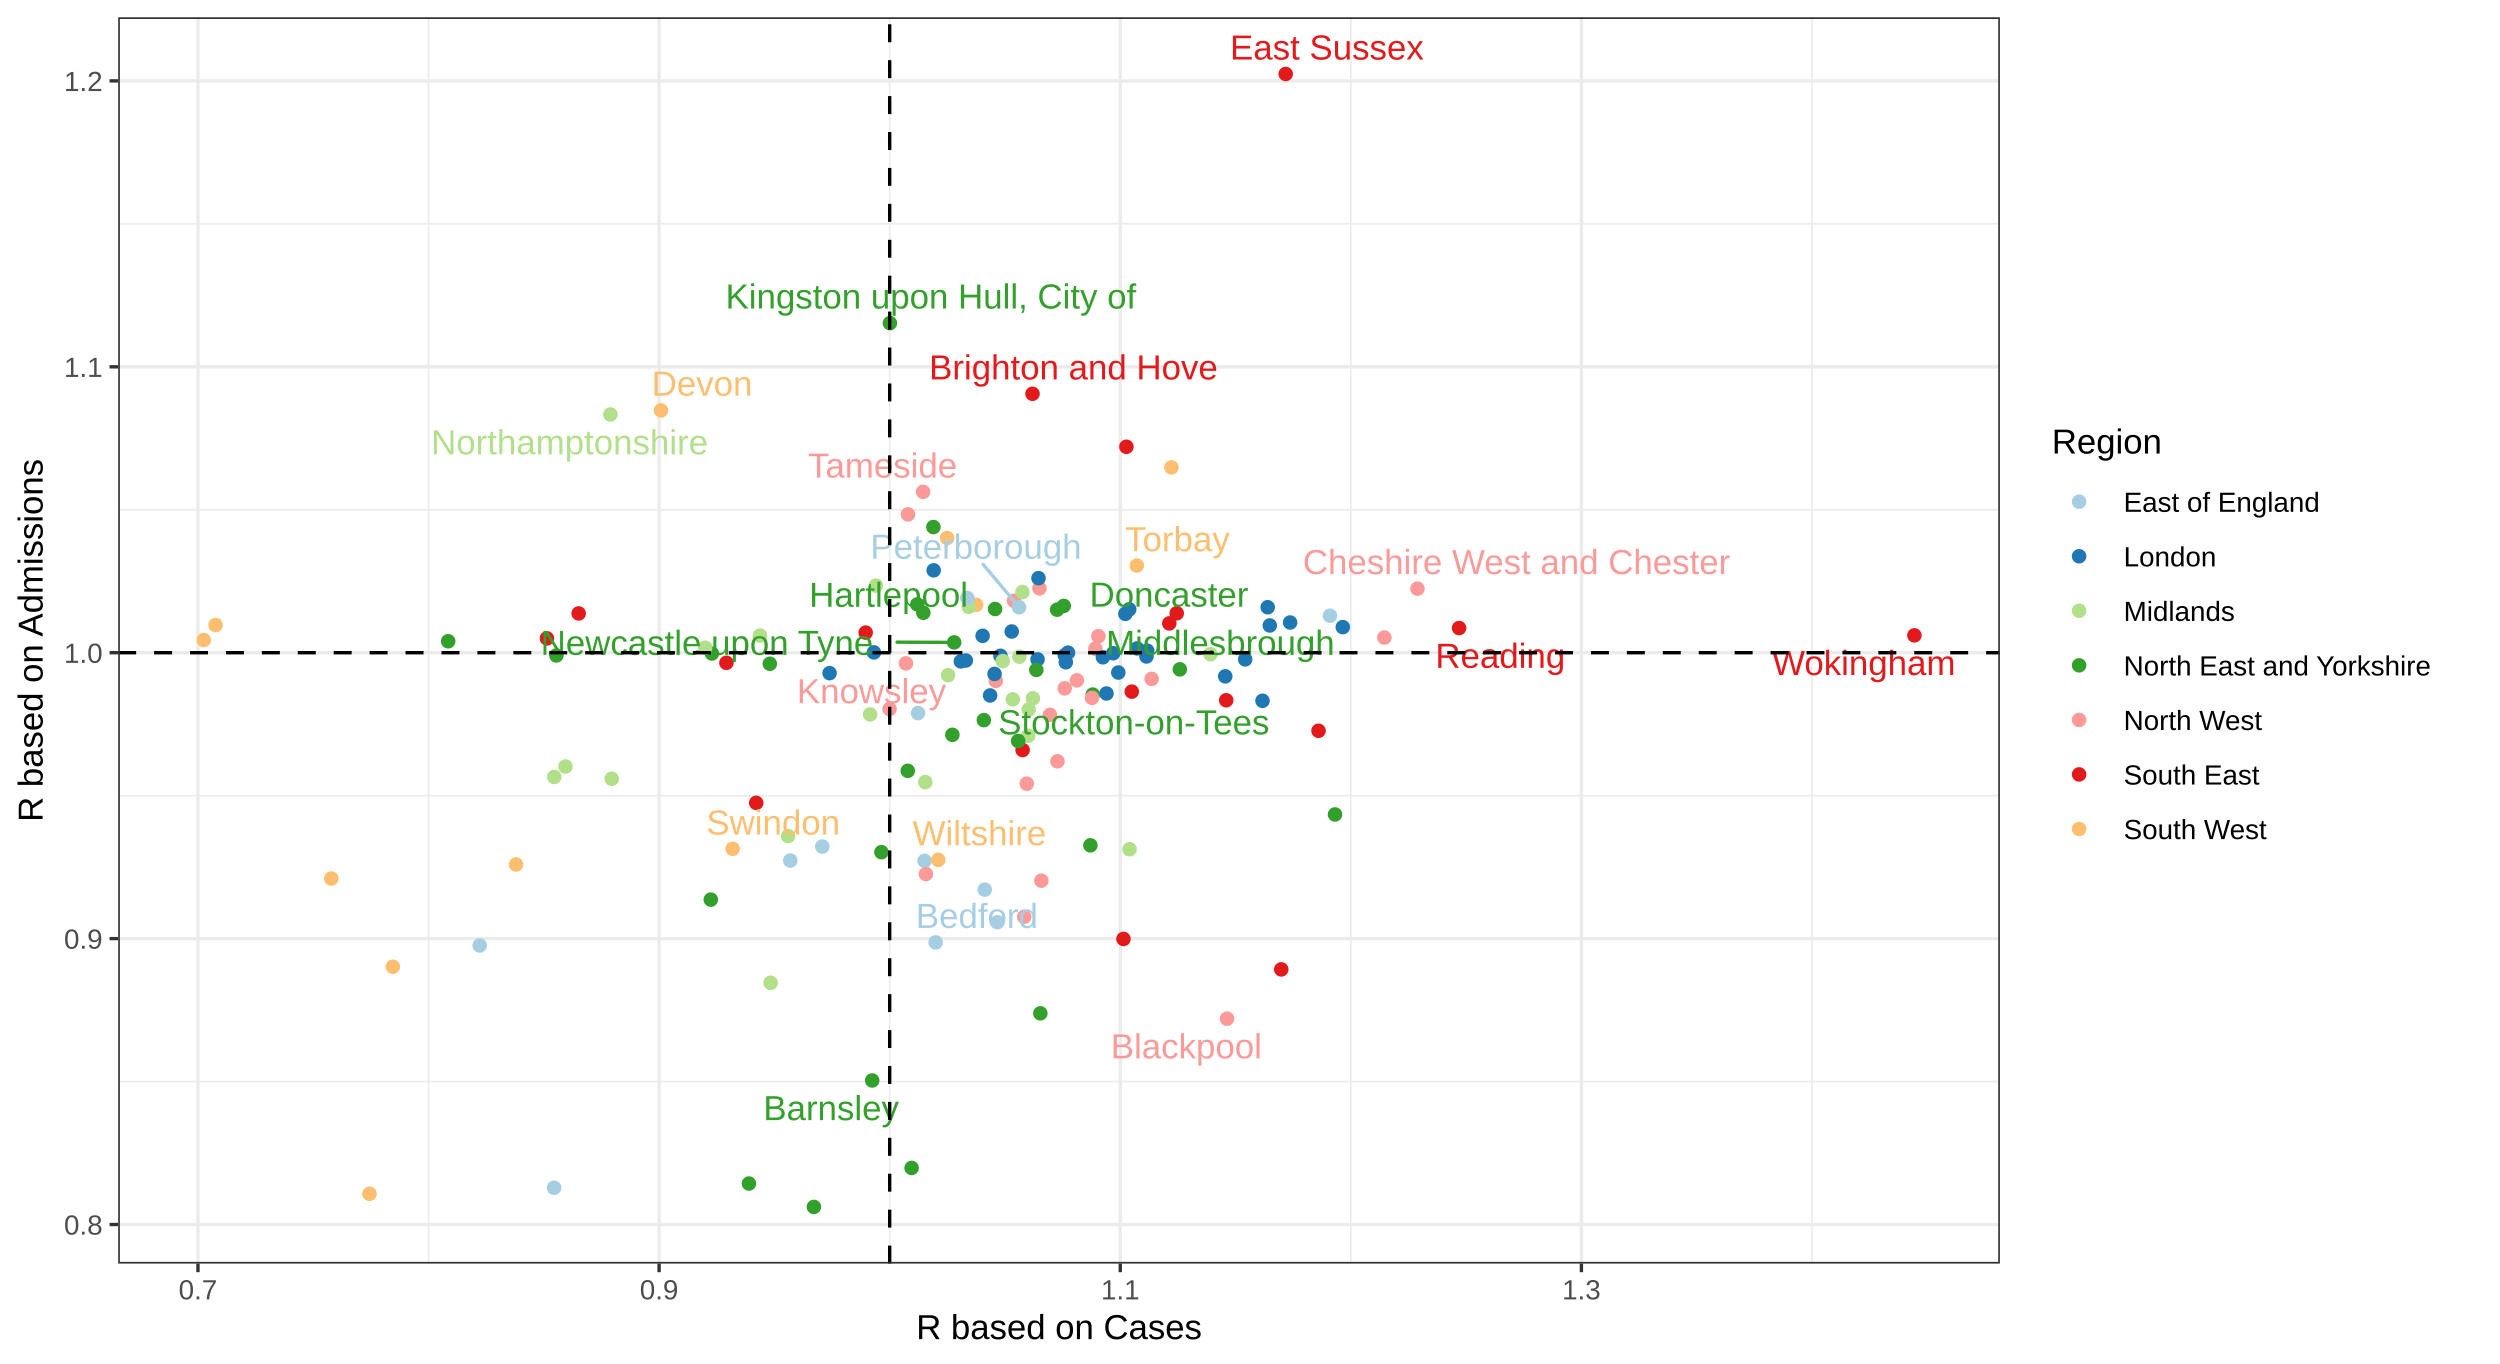
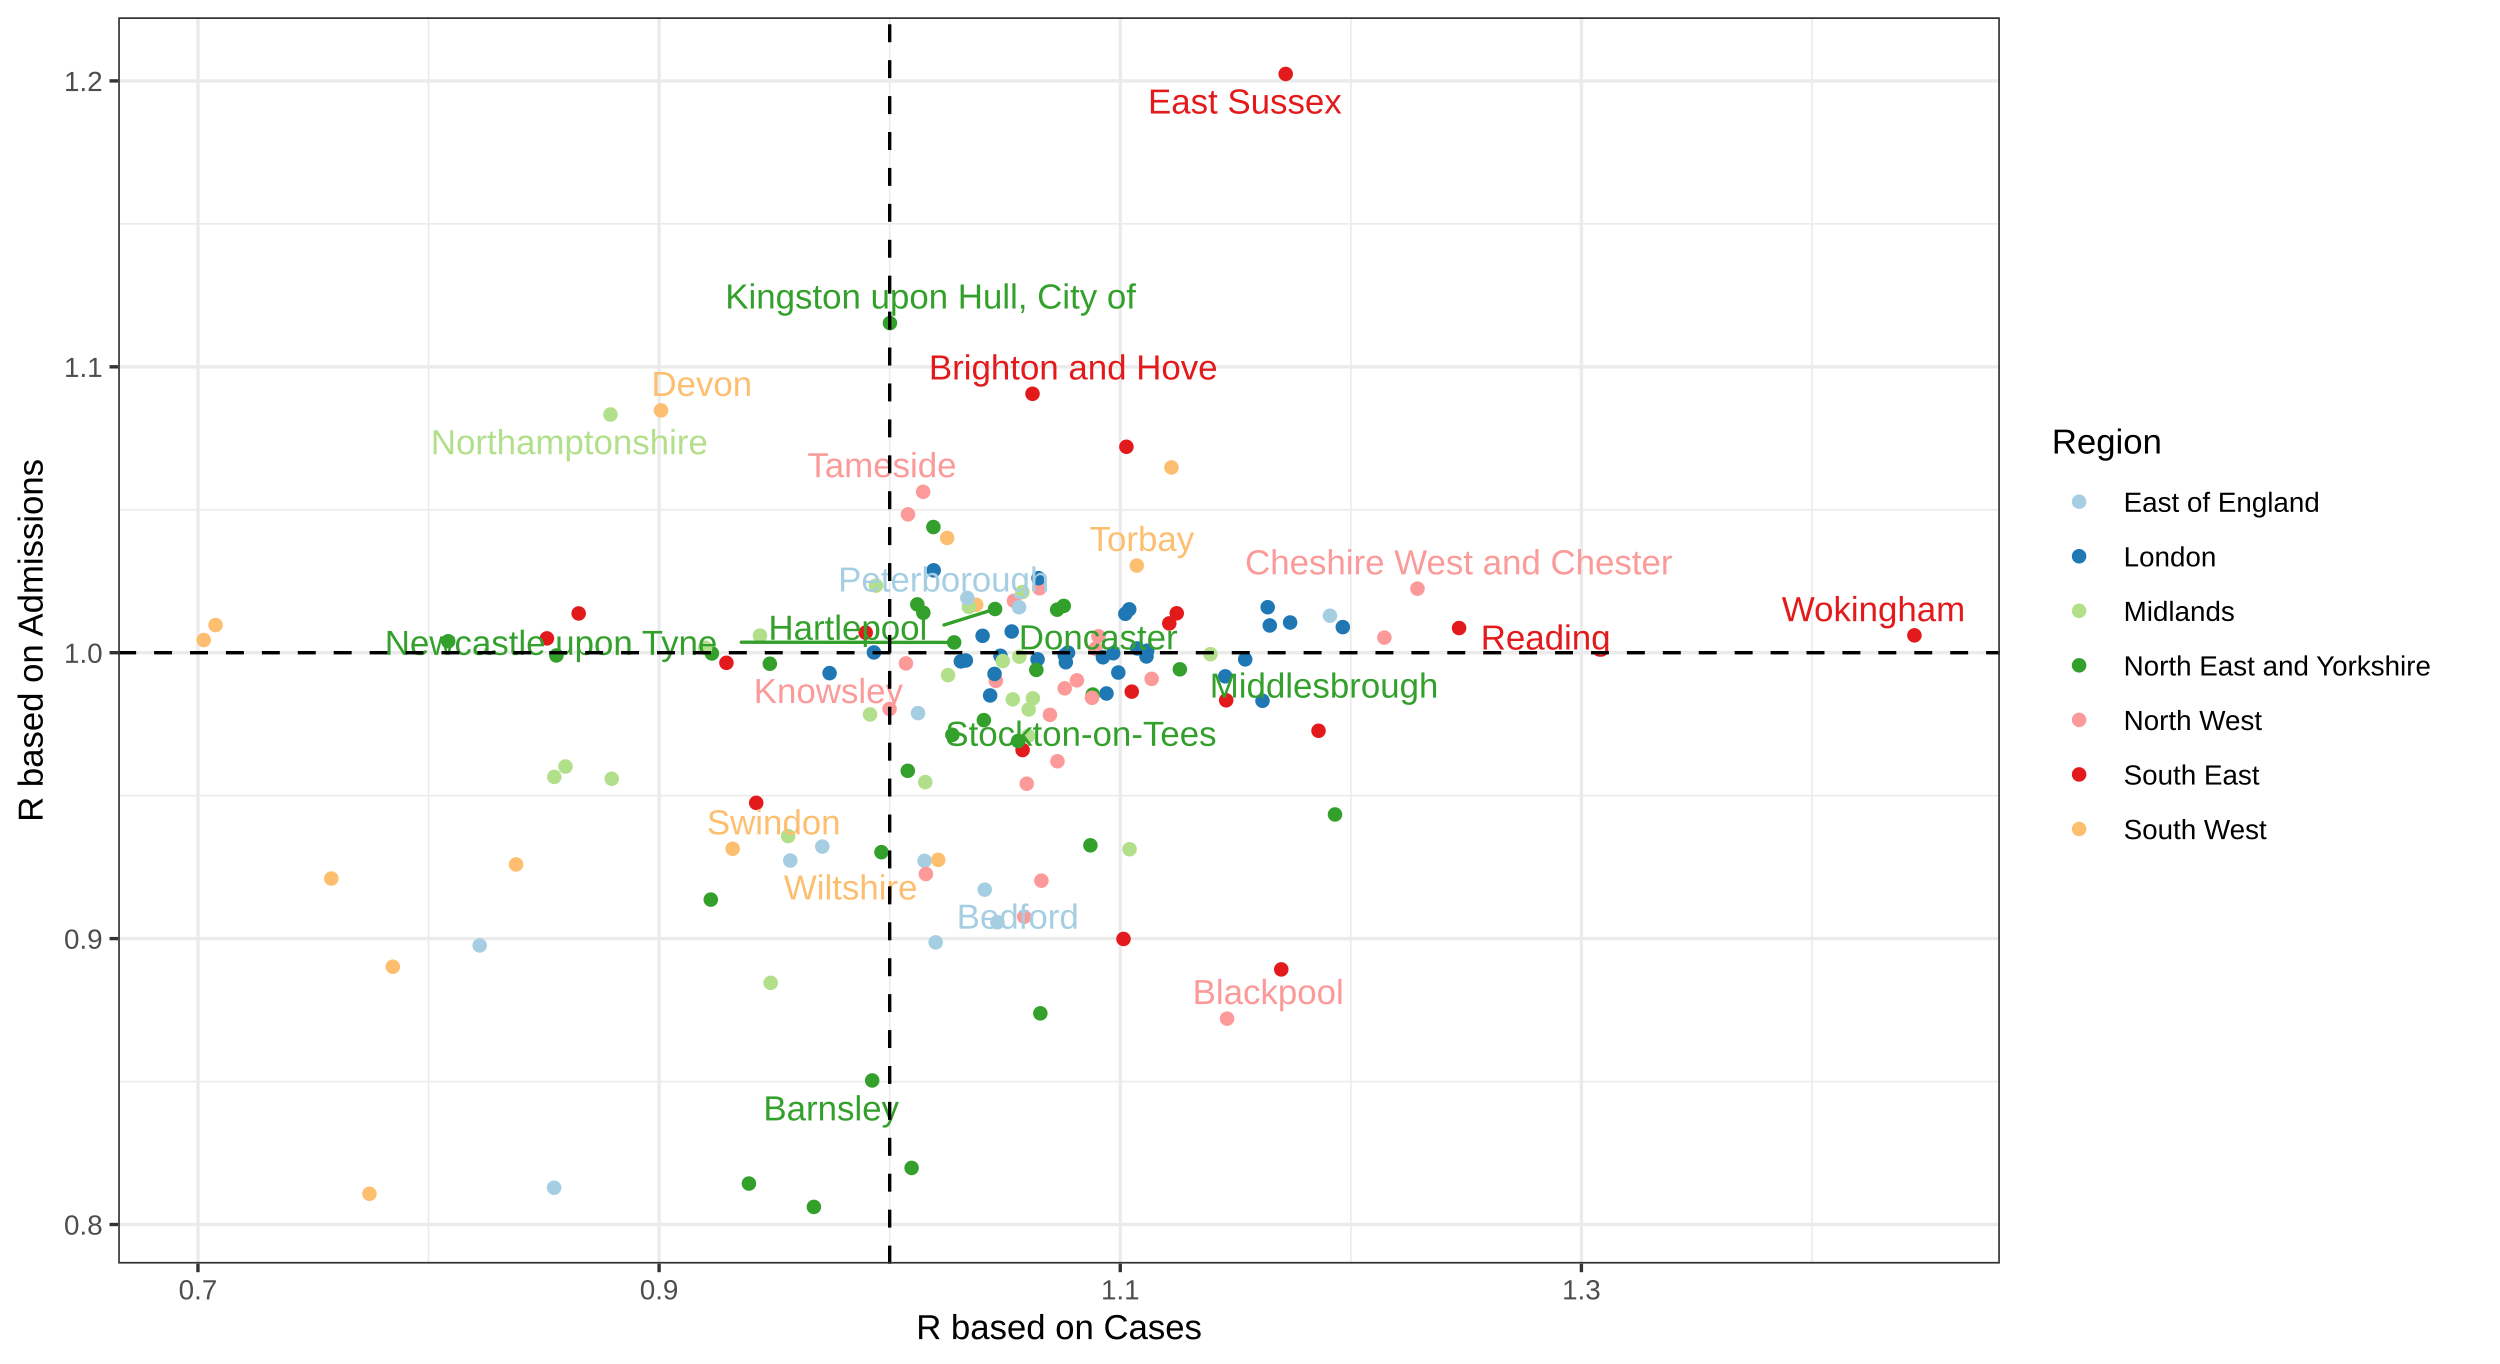
<svg xmlns="http://www.w3.org/2000/svg" class="svglite" width="792.00pt" height="432.00pt" viewBox="0 0 792.00 432.00">
  <defs>
    <style type="text/css">
    .svglite line, .svglite polyline, .svglite polygon, .svglite path, .svglite rect, .svglite circle {
      fill: none;
      stroke: #000000;
      stroke-linecap: round;
      stroke-linejoin: round;
      stroke-miterlimit: 10.00;
    }
  </style>
  </defs>
  <rect width="100%" height="100%" style="stroke: none; fill: #FFFFFF;" />
  <defs>
    <clipPath id="cpMC4wMHw3OTIuMDB8MC4wMHw0MzIuMDA=">
      <rect x="0.00" y="0.00" width="792.00" height="432.00" />
    </clipPath>
  </defs>
  <g clip-path="url(#cpMC4wMHw3OTIuMDB8MC4wMHw0MzIuMDA=)">
    <rect x="-0" y="0.00" width="792.00" height="432.00" style="stroke-width: 1.07; stroke: #FFFFFF; fill: #FFFFFF;" />
  </g>
  <defs>
    <clipPath id="cpMzcuNDR8NjMzLjU4fDUuNDh8NDAwLjI5">
      <rect x="37.44" y="5.48" width="596.13" height="394.82" />
    </clipPath>
  </defs>
  <g clip-path="url(#cpMzcuNDR8NjMzLjU4fDUuNDh8NDAwLjI5)">
    <rect x="37.44" y="5.48" width="596.13" height="394.82" style="stroke-width: 1.07; stroke: none; fill: #FFFFFF;" />
    <polyline points="37.44,342.64 633.58,342.64 " style="stroke-width: 0.53; stroke: #EBEBEB; stroke-linecap: butt;" />
    <polyline points="37.44,252.07 633.58,252.07 " style="stroke-width: 0.53; stroke: #EBEBEB; stroke-linecap: butt;" />
    <polyline points="37.44,161.49 633.58,161.49 " style="stroke-width: 0.53; stroke: #EBEBEB; stroke-linecap: butt;" />
    <polyline points="37.44,70.92 633.58,70.92 " style="stroke-width: 0.53; stroke: #EBEBEB; stroke-linecap: butt;" />
    <polyline points="135.76,400.29 135.76,5.48 " style="stroke-width: 0.53; stroke: #EBEBEB; stroke-linecap: butt;" />
    <polyline points="281.85,400.29 281.85,5.48 " style="stroke-width: 0.53; stroke: #EBEBEB; stroke-linecap: butt;" />
    <polyline points="427.94,400.29 427.94,5.48 " style="stroke-width: 0.53; stroke: #EBEBEB; stroke-linecap: butt;" />
    <polyline points="574.03,400.29 574.03,5.48 " style="stroke-width: 0.53; stroke: #EBEBEB; stroke-linecap: butt;" />
    <polyline points="37.44,387.92 633.58,387.92 " style="stroke-width: 1.07; stroke: #EBEBEB; stroke-linecap: butt;" />
    <polyline points="37.44,297.35 633.58,297.35 " style="stroke-width: 1.07; stroke: #EBEBEB; stroke-linecap: butt;" />
    <polyline points="37.44,206.78 633.58,206.78 " style="stroke-width: 1.07; stroke: #EBEBEB; stroke-linecap: butt;" />
    <polyline points="37.44,116.21 633.58,116.21 " style="stroke-width: 1.07; stroke: #EBEBEB; stroke-linecap: butt;" />
    <polyline points="37.44,25.63 633.58,25.63 " style="stroke-width: 1.07; stroke: #EBEBEB; stroke-linecap: butt;" />
    <polyline points="62.71,400.29 62.71,5.48 " style="stroke-width: 1.07; stroke: #EBEBEB; stroke-linecap: butt;" />
    <polyline points="208.80,400.29 208.80,5.48 " style="stroke-width: 1.07; stroke: #EBEBEB; stroke-linecap: butt;" />
    <polyline points="354.90,400.29 354.90,5.48 " style="stroke-width: 1.07; stroke: #EBEBEB; stroke-linecap: butt;" />
    <polyline points="500.99,400.29 500.99,5.48 " style="stroke-width: 1.07; stroke: #EBEBEB; stroke-linecap: butt;" />
    <circle cx="262.81" cy="213.25" r="1.95" style="stroke-width: 0.71; stroke: #1F78B4; fill: #1F78B4;" />
    <circle cx="313.67" cy="220.32" r="1.95" style="stroke-width: 0.71; stroke: #1F78B4; fill: #1F78B4;" />
    <circle cx="276.31" cy="342.29" r="1.95" style="stroke-width: 0.71; stroke: #33A02C; fill: #33A02C;" />
    <circle cx="104.96" cy="278.32" r="1.95" style="stroke-width: 0.71; stroke: #FDBF6F; fill: #FDBF6F;" />
    <circle cx="296.42" cy="298.54" r="1.95" style="stroke-width: 0.71; stroke: #A6CEE3; fill: #A6CEE3;" />
    <circle cx="316.94" cy="207.75" r="1.95" style="stroke-width: 0.71; stroke: #1F78B4; fill: #1F78B4;" />
    <circle cx="320.85" cy="221.56" r="1.95" style="stroke-width: 0.71; stroke: #B2DF8A; fill: #B2DF8A;" />
    <circle cx="321.22" cy="190.32" r="1.95" style="stroke-width: 0.71; stroke: #FB9A99; fill: #FB9A99;" />
    <circle cx="388.73" cy="322.71" r="1.95" style="stroke-width: 0.71; stroke: #FB9A99; fill: #FB9A99;" />
    <circle cx="329.30" cy="186.38" r="1.95" style="stroke-width: 0.71; stroke: #FB9A99; fill: #FB9A99;" />
    <circle cx="300.06" cy="170.43" r="1.95" style="stroke-width: 0.71; stroke: #FDBF6F; fill: #FDBF6F;" />
    <circle cx="372.79" cy="194.29" r="1.95" style="stroke-width: 0.71; stroke: #E31A1C; fill: #E31A1C;" />
    <circle cx="301.71" cy="232.79" r="1.95" style="stroke-width: 0.71; stroke: #33A02C; fill: #33A02C;" />
    <circle cx="311.29" cy="201.43" r="1.95" style="stroke-width: 0.71; stroke: #1F78B4; fill: #1F78B4;" />
    <circle cx="327.10" cy="124.75" r="1.95" style="stroke-width: 0.71; stroke: #E31A1C; fill: #E31A1C;" />
    <circle cx="64.54" cy="202.76" r="1.95" style="stroke-width: 0.71; stroke: #FDBF6F; fill: #FDBF6F;" />
    <circle cx="354.28" cy="213.06" r="1.95" style="stroke-width: 0.71; stroke: #1F78B4; fill: #1F78B4;" />
    <circle cx="358.54" cy="219.11" r="1.95" style="stroke-width: 0.71; stroke: #E31A1C; fill: #E31A1C;" />
    <circle cx="341.16" cy="215.54" r="1.95" style="stroke-width: 0.71; stroke: #FB9A99; fill: #FB9A99;" />
    <circle cx="311.68" cy="228.14" r="1.95" style="stroke-width: 0.71; stroke: #33A02C; fill: #33A02C;" />
    <circle cx="311.97" cy="281.84" r="1.95" style="stroke-width: 0.71; stroke: #A6CEE3; fill: #A6CEE3;" />
    <circle cx="357.74" cy="193.04" r="1.95" style="stroke-width: 0.71; stroke: #1F78B4; fill: #1F78B4;" />
    <circle cx="260.51" cy="268.19" r="1.95" style="stroke-width: 0.71; stroke: #A6CEE3; fill: #A6CEE3;" />
    <circle cx="329.91" cy="279.00" r="1.95" style="stroke-width: 0.71; stroke: #FB9A99; fill: #FB9A99;" />
    <circle cx="449.05" cy="186.49" r="1.95" style="stroke-width: 0.71; stroke: #FB9A99; fill: #FB9A99;" />
    <circle cx="288.80" cy="370.00" r="1.95" style="stroke-width: 0.71; stroke: #33A02C; fill: #33A02C;" />
    <circle cx="240.76" cy="201.35" r="1.95" style="stroke-width: 0.71; stroke: #B2DF8A; fill: #B2DF8A;" />
    <circle cx="337.65" cy="209.81" r="1.95" style="stroke-width: 0.71; stroke: #1F78B4; fill: #1F78B4;" />
    <circle cx="237.26" cy="374.95" r="1.95" style="stroke-width: 0.71; stroke: #33A02C; fill: #33A02C;" />
    <circle cx="329.58" cy="321.03" r="1.95" style="stroke-width: 0.71; stroke: #33A02C; fill: #33A02C;" />
    <circle cx="322.95" cy="208.04" r="1.95" style="stroke-width: 0.71; stroke: #B2DF8A; fill: #B2DF8A;" />
    <circle cx="175.60" cy="246.13" r="1.95" style="stroke-width: 0.71; stroke: #B2DF8A; fill: #B2DF8A;" />
    <circle cx="209.40" cy="130.01" r="1.95" style="stroke-width: 0.71; stroke: #FDBF6F; fill: #FDBF6F;" />
    <circle cx="337.00" cy="191.95" r="1.95" style="stroke-width: 0.71; stroke: #33A02C; fill: #33A02C;" />
    <circle cx="309.25" cy="191.61" r="1.95" style="stroke-width: 0.71; stroke: #FDBF6F; fill: #FDBF6F;" />
    <circle cx="306.94" cy="192.26" r="1.95" style="stroke-width: 0.71; stroke: #B2DF8A; fill: #B2DF8A;" />
    <circle cx="360.26" cy="205.42" r="1.95" style="stroke-width: 0.71; stroke: #1F78B4; fill: #1F78B4;" />
    <circle cx="295.70" cy="166.97" r="1.95" style="stroke-width: 0.71; stroke: #33A02C; fill: #33A02C;" />
    <circle cx="407.31" cy="23.43" r="1.95" style="stroke-width: 0.71; stroke: #E31A1C; fill: #E31A1C;" />
    <circle cx="363.20" cy="207.97" r="1.95" style="stroke-width: 0.71; stroke: #1F78B4; fill: #1F78B4;" />
    <circle cx="250.36" cy="272.61" r="1.95" style="stroke-width: 0.71; stroke: #A6CEE3; fill: #A6CEE3;" />
    <circle cx="422.93" cy="258.02" r="1.95" style="stroke-width: 0.71; stroke: #33A02C; fill: #33A02C;" />
    <circle cx="124.44" cy="306.26" r="1.95" style="stroke-width: 0.71; stroke: #FDBF6F; fill: #FDBF6F;" />
    <circle cx="352.66" cy="206.95" r="1.95" style="stroke-width: 0.71; stroke: #1F78B4; fill: #1F78B4;" />
    <circle cx="347.02" cy="205.51" r="1.95" style="stroke-width: 0.71; stroke: #FB9A99; fill: #FB9A99;" />
    <circle cx="328.70" cy="208.88" r="1.95" style="stroke-width: 0.71; stroke: #1F78B4; fill: #1F78B4;" />
    <circle cx="239.57" cy="254.35" r="1.95" style="stroke-width: 0.71; stroke: #E31A1C; fill: #E31A1C;" />
    <circle cx="350.54" cy="219.70" r="1.95" style="stroke-width: 0.71; stroke: #1F78B4; fill: #1F78B4;" />
    <circle cx="320.51" cy="200.06" r="1.95" style="stroke-width: 0.71; stroke: #1F78B4; fill: #1F78B4;" />
    <circle cx="315.24" cy="192.93" r="1.95" style="stroke-width: 0.71; stroke: #33A02C; fill: #33A02C;" />
    <circle cx="388.16" cy="214.27" r="1.95" style="stroke-width: 0.71; stroke: #1F78B4; fill: #1F78B4;" />
    <circle cx="293.13" cy="247.77" r="1.95" style="stroke-width: 0.71; stroke: #B2DF8A; fill: #B2DF8A;" />
    <circle cx="315.96" cy="292.16" r="1.95" style="stroke-width: 0.71; stroke: #A6CEE3; fill: #A6CEE3;" />
    <circle cx="295.79" cy="180.68" r="1.95" style="stroke-width: 0.71; stroke: #1F78B4; fill: #1F78B4;" />
    <circle cx="401.61" cy="192.37" r="1.95" style="stroke-width: 0.71; stroke: #1F78B4; fill: #1F78B4;" />
    <circle cx="183.32" cy="194.34" r="1.95" style="stroke-width: 0.71; stroke: #E31A1C; fill: #E31A1C;" />
    <circle cx="394.48" cy="208.89" r="1.95" style="stroke-width: 0.71; stroke: #1F78B4; fill: #1F78B4;" />
    <circle cx="363.43" cy="206.13" r="1.95" style="stroke-width: 0.71; stroke: #1F78B4; fill: #1F78B4;" />
    <circle cx="230.13" cy="209.98" r="1.95" style="stroke-width: 0.71; stroke: #E31A1C; fill: #E31A1C;" />
    <circle cx="281.93" cy="102.36" r="1.95" style="stroke-width: 0.71; stroke: #33A02C; fill: #33A02C;" />
    <circle cx="402.27" cy="198.15" r="1.95" style="stroke-width: 0.71; stroke: #1F78B4; fill: #1F78B4;" />
    <circle cx="225.18" cy="285.00" r="1.95" style="stroke-width: 0.71; stroke: #33A02C; fill: #33A02C;" />
    <circle cx="287.00" cy="210.16" r="1.95" style="stroke-width: 0.71; stroke: #FB9A99; fill: #FB9A99;" />
    <circle cx="356.51" cy="194.46" r="1.95" style="stroke-width: 0.71; stroke: #1F78B4; fill: #1F78B4;" />
    <circle cx="324.47" cy="290.43" r="1.95" style="stroke-width: 0.71; stroke: #FB9A99; fill: #FB9A99;" />
    <circle cx="279.24" cy="269.97" r="1.95" style="stroke-width: 0.71; stroke: #33A02C; fill: #33A02C;" />
    <circle cx="249.68" cy="264.87" r="1.95" style="stroke-width: 0.71; stroke: #B2DF8A; fill: #B2DF8A;" />
    <circle cx="357.85" cy="269.04" r="1.95" style="stroke-width: 0.71; stroke: #B2DF8A; fill: #B2DF8A;" />
    <circle cx="399.96" cy="222.01" r="1.95" style="stroke-width: 0.71; stroke: #1F78B4; fill: #1F78B4;" />
    <circle cx="277.49" cy="185.53" r="1.95" style="stroke-width: 0.71; stroke: #B2DF8A; fill: #B2DF8A;" />
    <circle cx="315.48" cy="215.70" r="1.95" style="stroke-width: 0.71; stroke: #FB9A99; fill: #FB9A99;" />
    <circle cx="292.90" cy="272.72" r="1.95" style="stroke-width: 0.71; stroke: #A6CEE3; fill: #A6CEE3;" />
    <circle cx="335.00" cy="241.17" r="1.95" style="stroke-width: 0.71; stroke: #FB9A99; fill: #FB9A99;" />
    <circle cx="356.85" cy="141.54" r="1.95" style="stroke-width: 0.71; stroke: #E31A1C; fill: #E31A1C;" />
    <circle cx="349.40" cy="208.23" r="1.95" style="stroke-width: 0.71; stroke: #1F78B4; fill: #1F78B4;" />
    <circle cx="373.77" cy="212.04" r="1.95" style="stroke-width: 0.71; stroke: #33A02C; fill: #33A02C;" />
    <circle cx="290.83" cy="225.91" r="1.95" style="stroke-width: 0.71; stroke: #A6CEE3; fill: #A6CEE3;" />
    <circle cx="302.28" cy="203.51" r="1.95" style="stroke-width: 0.71; stroke: #33A02C; fill: #33A02C;" />
    <circle cx="305.98" cy="209.24" r="1.95" style="stroke-width: 0.71; stroke: #1F78B4; fill: #1F78B4;" />
    <circle cx="175.54" cy="376.28" r="1.95" style="stroke-width: 0.71; stroke: #A6CEE3; fill: #A6CEE3;" />
    <circle cx="345.44" cy="267.80" r="1.95" style="stroke-width: 0.71; stroke: #33A02C; fill: #33A02C;" />
    <circle cx="287.58" cy="244.20" r="1.95" style="stroke-width: 0.71; stroke: #33A02C; fill: #33A02C;" />
    <circle cx="68.29" cy="198.02" r="1.95" style="stroke-width: 0.71; stroke: #FDBF6F; fill: #FDBF6F;" />
    <circle cx="334.90" cy="193.15" r="1.95" style="stroke-width: 0.71; stroke: #33A02C; fill: #33A02C;" />
    <circle cx="141.99" cy="203.15" r="1.95" style="stroke-width: 0.71; stroke: #33A02C; fill: #33A02C;" />
    <circle cx="193.39" cy="131.31" r="1.95" style="stroke-width: 0.71; stroke: #B2DF8A; fill: #B2DF8A;" />
    <circle cx="290.61" cy="191.47" r="1.95" style="stroke-width: 0.71; stroke: #33A02C; fill: #33A02C;" />
    <circle cx="325.71" cy="233.11" r="1.95" style="stroke-width: 0.71; stroke: #B2DF8A; fill: #B2DF8A;" />
    <circle cx="179.14" cy="242.83" r="1.95" style="stroke-width: 0.71; stroke: #B2DF8A; fill: #B2DF8A;" />
    <circle cx="332.61" cy="226.46" r="1.95" style="stroke-width: 0.71; stroke: #FB9A99; fill: #FB9A99;" />
    <circle cx="323.96" cy="237.61" r="1.95" style="stroke-width: 0.71; stroke: #E31A1C; fill: #E31A1C;" />
    <circle cx="322.84" cy="192.38" r="1.95" style="stroke-width: 0.71; stroke: #A6CEE3; fill: #A6CEE3;" />
    <circle cx="371.11" cy="148.08" r="1.95" style="stroke-width: 0.71; stroke: #FDBF6F; fill: #FDBF6F;" />
    <circle cx="405.90" cy="307.11" r="1.95" style="stroke-width: 0.71; stroke: #E31A1C; fill: #E31A1C;" />
    <circle cx="462.24" cy="198.96" r="1.95" style="stroke-width: 0.71; stroke: #E31A1C; fill: #E31A1C;" />
    <circle cx="315.07" cy="213.50" r="1.95" style="stroke-width: 0.71; stroke: #1F78B4; fill: #1F78B4;" />
    <circle cx="225.53" cy="207.02" r="1.95" style="stroke-width: 0.71; stroke: #33A02C; fill: #33A02C;" />
    <circle cx="408.71" cy="197.21" r="1.95" style="stroke-width: 0.71; stroke: #1F78B4; fill: #1F78B4;" />
    <circle cx="337.31" cy="218.07" r="1.95" style="stroke-width: 0.71; stroke: #FB9A99; fill: #FB9A99;" />
    <circle cx="243.88" cy="210.28" r="1.95" style="stroke-width: 0.71; stroke: #33A02C; fill: #33A02C;" />
    <circle cx="438.57" cy="201.99" r="1.95" style="stroke-width: 0.71; stroke: #FB9A99; fill: #FB9A99;" />
    <circle cx="275.64" cy="226.34" r="1.95" style="stroke-width: 0.71; stroke: #B2DF8A; fill: #B2DF8A;" />
    <circle cx="281.81" cy="224.61" r="1.95" style="stroke-width: 0.71; stroke: #FB9A99; fill: #FB9A99;" />
    <circle cx="322.54" cy="234.74" r="1.95" style="stroke-width: 0.71; stroke: #33A02C; fill: #33A02C;" />
    <circle cx="223.39" cy="205.19" r="1.95" style="stroke-width: 0.71; stroke: #B2DF8A; fill: #B2DF8A;" />
    <circle cx="417.71" cy="231.51" r="1.95" style="stroke-width: 0.71; stroke: #E31A1C; fill: #E31A1C;" />
    <circle cx="300.34" cy="213.89" r="1.95" style="stroke-width: 0.71; stroke: #B2DF8A; fill: #B2DF8A;" />
    <circle cx="117.05" cy="378.19" r="1.95" style="stroke-width: 0.71; stroke: #FDBF6F; fill: #FDBF6F;" />
    <circle cx="163.49" cy="273.86" r="1.95" style="stroke-width: 0.71; stroke: #FDBF6F; fill: #FDBF6F;" />
    <circle cx="176.27" cy="207.65" r="1.95" style="stroke-width: 0.71; stroke: #33A02C; fill: #33A02C;" />
    <circle cx="388.46" cy="221.85" r="1.95" style="stroke-width: 0.71; stroke: #E31A1C; fill: #E31A1C;" />
    <circle cx="421.34" cy="195.06" r="1.95" style="stroke-width: 0.71; stroke: #A6CEE3; fill: #A6CEE3;" />
    <circle cx="329.00" cy="183.16" r="1.95" style="stroke-width: 0.71; stroke: #1F78B4; fill: #1F78B4;" />
    <circle cx="347.97" cy="201.56" r="1.95" style="stroke-width: 0.71; stroke: #FB9A99; fill: #FB9A99;" />
    <circle cx="327.22" cy="221.22" r="1.95" style="stroke-width: 0.71; stroke: #B2DF8A; fill: #B2DF8A;" />
    <circle cx="293.33" cy="276.89" r="1.95" style="stroke-width: 0.71; stroke: #FB9A99; fill: #FB9A99;" />
    <circle cx="346.19" cy="220.04" r="1.95" style="stroke-width: 0.71; stroke: #33A02C; fill: #33A02C;" />
    <circle cx="383.47" cy="207.25" r="1.95" style="stroke-width: 0.71; stroke: #B2DF8A; fill: #B2DF8A;" />
    <circle cx="151.97" cy="299.52" r="1.95" style="stroke-width: 0.71; stroke: #A6CEE3; fill: #A6CEE3;" />
    <circle cx="328.31" cy="212.23" r="1.95" style="stroke-width: 0.71; stroke: #33A02C; fill: #33A02C;" />
    <circle cx="355.92" cy="297.46" r="1.95" style="stroke-width: 0.71; stroke: #E31A1C; fill: #E31A1C;" />
    <circle cx="276.85" cy="206.69" r="1.95" style="stroke-width: 0.71; stroke: #1F78B4; fill: #1F78B4;" />
    <circle cx="232.10" cy="268.90" r="1.95" style="stroke-width: 0.71; stroke: #FDBF6F; fill: #FDBF6F;" />
    <circle cx="292.45" cy="155.81" r="1.95" style="stroke-width: 0.71; stroke: #FB9A99; fill: #FB9A99;" />
    <circle cx="323.91" cy="187.56" r="1.95" style="stroke-width: 0.71; stroke: #B2DF8A; fill: #B2DF8A;" />
    <circle cx="306.45" cy="189.44" r="1.95" style="stroke-width: 0.71; stroke: #A6CEE3; fill: #A6CEE3;" />
    <circle cx="360.14" cy="179.18" r="1.95" style="stroke-width: 0.71; stroke: #FDBF6F; fill: #FDBF6F;" />
    <circle cx="304.40" cy="209.52" r="1.95" style="stroke-width: 0.71; stroke: #1F78B4; fill: #1F78B4;" />
    <circle cx="345.96" cy="221.07" r="1.95" style="stroke-width: 0.71; stroke: #FB9A99; fill: #FB9A99;" />
    <circle cx="257.84" cy="382.35" r="1.95" style="stroke-width: 0.71; stroke: #33A02C; fill: #33A02C;" />
    <circle cx="317.68" cy="209.43" r="1.95" style="stroke-width: 0.71; stroke: #B2DF8A; fill: #B2DF8A;" />
    <circle cx="338.35" cy="206.77" r="1.95" style="stroke-width: 0.71; stroke: #1F78B4; fill: #1F78B4;" />
    <circle cx="425.40" cy="198.67" r="1.95" style="stroke-width: 0.71; stroke: #1F78B4; fill: #1F78B4;" />
    <circle cx="325.28" cy="248.28" r="1.95" style="stroke-width: 0.71; stroke: #FB9A99; fill: #FB9A99;" />
    <circle cx="193.80" cy="246.71" r="1.95" style="stroke-width: 0.71; stroke: #B2DF8A; fill: #B2DF8A;" />
    <circle cx="173.27" cy="202.24" r="1.95" style="stroke-width: 0.71; stroke: #E31A1C; fill: #E31A1C;" />
    <circle cx="274.25" cy="200.41" r="1.95" style="stroke-width: 0.71; stroke: #E31A1C; fill: #E31A1C;" />
    <circle cx="337.32" cy="207.58" r="1.95" style="stroke-width: 0.71; stroke: #1F78B4; fill: #1F78B4;" />
    <circle cx="287.65" cy="162.95" r="1.95" style="stroke-width: 0.71; stroke: #FB9A99; fill: #FB9A99;" />
    <circle cx="297.23" cy="272.40" r="1.95" style="stroke-width: 0.71; stroke: #FDBF6F; fill: #FDBF6F;" />
    <circle cx="370.43" cy="197.49" r="1.95" style="stroke-width: 0.71; stroke: #E31A1C; fill: #E31A1C;" />
    <circle cx="364.84" cy="215.07" r="1.95" style="stroke-width: 0.71; stroke: #FB9A99; fill: #FB9A99;" />
    <circle cx="606.48" cy="201.28" r="1.95" style="stroke-width: 0.71; stroke: #E31A1C; fill: #E31A1C;" />
    <circle cx="325.89" cy="224.77" r="1.95" style="stroke-width: 0.71; stroke: #B2DF8A; fill: #B2DF8A;" />
    <circle cx="244.14" cy="311.36" r="1.95" style="stroke-width: 0.71; stroke: #B2DF8A; fill: #B2DF8A;" />
    <circle cx="292.51" cy="194.12" r="1.95" style="stroke-width: 0.71; stroke: #33A02C; fill: #33A02C;" />
-     <line x1="284.19" y1="203.44" x2="300.88" y2="203.50" style="stroke-width: 1.07; stroke: #33A02C;" />
-     <line x1="311.47" y1="178.80" x2="322.16" y2="191.57" style="stroke-width: 1.07; stroke: #A6CEE3;" />
-     <text x="263.30" y="354.87" text-anchor="middle" style="font-size: 11.04px; fill: #33A02C; font-family: Liberation Sans;" textLength="47.79px" lengthAdjust="spacingAndGlyphs">Barnsley</text>
-     <text x="309.46" y="293.97" text-anchor="middle" style="font-size: 11.04px; fill: #A6CEE3; font-family: Liberation Sans;" textLength="43.32px" lengthAdjust="spacingAndGlyphs">Bedford</text>
-     <text x="375.83" y="335.30" text-anchor="middle" style="font-size: 11.04px; fill: #FB9A99; font-family: Liberation Sans;" textLength="53.40px" lengthAdjust="spacingAndGlyphs">Blackpool</text>
-     <text x="340.07" y="120.20" text-anchor="middle" style="font-size: 11.04px; fill: #E31A1C; font-family: Liberation Sans;" textLength="103.35px" lengthAdjust="spacingAndGlyphs">Brighton and Hove</text>
-     <text x="480.44" y="181.87" text-anchor="middle" style="font-size: 11.04px; fill: #FB9A99; font-family: Liberation Sans;" textLength="149.64px" lengthAdjust="spacingAndGlyphs">Cheshire West and Chester</text>
-     <text x="222.41" y="125.36" text-anchor="middle" style="font-size: 11.04px; fill: #FDBF6F; font-family: Liberation Sans;" textLength="35.55px" lengthAdjust="spacingAndGlyphs">Devon</text>
-     <text x="370.33" y="192.19" text-anchor="middle" style="font-size: 11.04px; fill: #33A02C; font-family: Liberation Sans;" textLength="56.46px" lengthAdjust="spacingAndGlyphs">Doncaster</text>
-     <text x="420.36" y="18.87" text-anchor="middle" style="font-size: 11.04px; fill: #E31A1C; font-family: Liberation Sans;" textLength="65.92px" lengthAdjust="spacingAndGlyphs">East Sussex</text>
-     <text x="281.50" y="192.24" text-anchor="middle" style="font-size: 11.04px; fill: #33A02C; font-family: Liberation Sans;" textLength="57.33px" lengthAdjust="spacingAndGlyphs">Hartlepool</text>
-     <text x="294.90" y="97.74" text-anchor="middle" style="font-size: 11.04px; fill: #33A02C; font-family: Liberation Sans;" textLength="147.04px" lengthAdjust="spacingAndGlyphs">Kingston upon Hull, City of</text>
-     <text x="276.08" y="222.78" text-anchor="middle" style="font-size: 11.04px; fill: #FB9A99; font-family: Liberation Sans;" textLength="52.13px" lengthAdjust="spacingAndGlyphs">Knowsley</text>
-     <text x="386.61" y="207.46" text-anchor="middle" style="font-size: 11.04px; fill: #33A02C; font-family: Liberation Sans;" textLength="81.20px" lengthAdjust="spacingAndGlyphs">Middlesbrough</text>
-     <text x="223.95" y="207.46" text-anchor="middle" style="font-size: 11.04px; fill: #33A02C; font-family: Liberation Sans;" textLength="116.88px" lengthAdjust="spacingAndGlyphs">Newcastle upon Tyne</text>
-     <text x="180.44" y="143.93" text-anchor="middle" style="font-size: 11.04px; fill: #B2DF8A; font-family: Liberation Sans;" textLength="100.30px" lengthAdjust="spacingAndGlyphs">Northamptonshire</text>
-     <text x="309.18" y="177.00" text-anchor="middle" style="font-size: 11.04px; fill: #A6CEE3; font-family: Liberation Sans;" textLength="74.46px" lengthAdjust="spacingAndGlyphs">Peterborough</text>
-     <text x="475.29" y="211.58" text-anchor="middle" style="font-size: 11.04px; fill: #E31A1C; font-family: Liberation Sans;" textLength="44.77px" lengthAdjust="spacingAndGlyphs">Reading</text>
-     <text x="359.19" y="232.64" text-anchor="middle" style="font-size: 11.04px; fill: #33A02C; font-family: Liberation Sans;" textLength="93.66px" lengthAdjust="spacingAndGlyphs">Stockton-on-Tees</text>
-     <text x="244.95" y="264.40" text-anchor="middle" style="font-size: 11.04px; fill: #FDBF6F; font-family: Liberation Sans;" textLength="46.81px" lengthAdjust="spacingAndGlyphs">Swindon</text>
-     <text x="279.60" y="151.30" text-anchor="middle" style="font-size: 11.04px; fill: #FB9A99; font-family: Liberation Sans;" textLength="51.80px" lengthAdjust="spacingAndGlyphs">Tameside</text>
-     <text x="373.01" y="174.63" text-anchor="middle" style="font-size: 11.04px; fill: #FDBF6F; font-family: Liberation Sans;" textLength="36.44px" lengthAdjust="spacingAndGlyphs">Torbay</text>
-     <text x="310.27" y="267.77" text-anchor="middle" style="font-size: 11.04px; fill: #FDBF6F; font-family: Liberation Sans;" textLength="48.01px" lengthAdjust="spacingAndGlyphs">Wiltshire</text>
-     <text x="590.44" y="213.84" text-anchor="middle" style="font-size: 11.04px; fill: #E31A1C; font-family: Liberation Sans;" textLength="64.94px" lengthAdjust="spacingAndGlyphs">Wokingham</text>
+     <line x1="299.07" y1="197.99" x2="313.97" y2="193.33" style="stroke-width: 1.07; stroke: #33A02C;" />
+     <line x1="234.82" y1="203.45" x2="300.88" y2="203.51" style="stroke-width: 1.07; stroke: #33A02C;" />
+     <text x="263.32" y="354.94" text-anchor="middle" style="font-size: 11.04px; fill: #33A02C; font-family: Liberation Sans;" textLength="47.79px" lengthAdjust="spacingAndGlyphs">Barnsley</text>
+     <text x="322.41" y="294.20" text-anchor="middle" style="font-size: 11.04px; fill: #A6CEE3; font-family: Liberation Sans;" textLength="43.32px" lengthAdjust="spacingAndGlyphs">Bedford</text>
+     <text x="401.76" y="318.08" text-anchor="middle" style="font-size: 11.04px; fill: #FB9A99; font-family: Liberation Sans;" textLength="53.40px" lengthAdjust="spacingAndGlyphs">Blackpool</text>
+     <text x="340.00" y="120.21" text-anchor="middle" style="font-size: 11.04px; fill: #E31A1C; font-family: Liberation Sans;" textLength="103.35px" lengthAdjust="spacingAndGlyphs">Brighton and Hove</text>
+     <text x="462.14" y="181.95" text-anchor="middle" style="font-size: 11.04px; fill: #FB9A99; font-family: Liberation Sans;" textLength="149.64px" lengthAdjust="spacingAndGlyphs">Cheshire West and Chester</text>
+     <text x="222.32" y="125.43" text-anchor="middle" style="font-size: 11.04px; fill: #FDBF6F; font-family: Liberation Sans;" textLength="35.55px" lengthAdjust="spacingAndGlyphs">Devon</text>
+     <text x="347.91" y="205.72" text-anchor="middle" style="font-size: 11.04px; fill: #33A02C; font-family: Liberation Sans;" textLength="56.46px" lengthAdjust="spacingAndGlyphs">Doncaster</text>
+     <text x="394.37" y="35.98" text-anchor="middle" style="font-size: 11.04px; fill: #E31A1C; font-family: Liberation Sans;" textLength="65.92px" lengthAdjust="spacingAndGlyphs">East Sussex</text>
+     <text x="268.60" y="202.69" text-anchor="middle" style="font-size: 11.04px; fill: #33A02C; font-family: Liberation Sans;" textLength="57.33px" lengthAdjust="spacingAndGlyphs">Hartlepool</text>
+     <text x="294.81" y="97.74" text-anchor="middle" style="font-size: 11.04px; fill: #33A02C; font-family: Liberation Sans;" textLength="147.04px" lengthAdjust="spacingAndGlyphs">Kingston upon Hull, City of</text>
+     <text x="262.41" y="222.72" text-anchor="middle" style="font-size: 11.04px; fill: #FB9A99; font-family: Liberation Sans;" textLength="52.13px" lengthAdjust="spacingAndGlyphs">Knowsley</text>
+     <text x="419.46" y="221.01" text-anchor="middle" style="font-size: 11.04px; fill: #33A02C; font-family: Liberation Sans;" textLength="81.20px" lengthAdjust="spacingAndGlyphs">Middlesbrough</text>
+     <text x="174.57" y="207.47" text-anchor="middle" style="font-size: 11.04px; fill: #33A02C; font-family: Liberation Sans;" textLength="116.88px" lengthAdjust="spacingAndGlyphs">Newcastle upon Tyne</text>
+     <text x="180.36" y="143.89" text-anchor="middle" style="font-size: 11.04px; fill: #B2DF8A; font-family: Liberation Sans;" textLength="100.30px" lengthAdjust="spacingAndGlyphs">Northamptonshire</text>
+     <text x="298.97" y="187.41" text-anchor="middle" style="font-size: 11.04px; fill: #A6CEE3; font-family: Liberation Sans;" textLength="74.46px" lengthAdjust="spacingAndGlyphs">Peterborough</text>
+     <text x="489.66" y="205.78" text-anchor="middle" style="font-size: 11.04px; fill: #E31A1C; font-family: Liberation Sans;" textLength="44.77px" lengthAdjust="spacingAndGlyphs">Reading</text>
+     <text x="342.44" y="236.27" text-anchor="middle" style="font-size: 11.04px; fill: #33A02C; font-family: Liberation Sans;" textLength="93.66px" lengthAdjust="spacingAndGlyphs">Stockton-on-Tees</text>
+     <text x="245.11" y="264.33" text-anchor="middle" style="font-size: 11.04px; fill: #FDBF6F; font-family: Liberation Sans;" textLength="46.81px" lengthAdjust="spacingAndGlyphs">Swindon</text>
+     <text x="279.40" y="151.18" text-anchor="middle" style="font-size: 11.04px; fill: #FB9A99; font-family: Liberation Sans;" textLength="51.80px" lengthAdjust="spacingAndGlyphs">Tameside</text>
+     <text x="361.74" y="174.55" text-anchor="middle" style="font-size: 11.04px; fill: #FDBF6F; font-family: Liberation Sans;" textLength="36.44px" lengthAdjust="spacingAndGlyphs">Torbay</text>
+     <text x="269.49" y="284.96" text-anchor="middle" style="font-size: 11.04px; fill: #FDBF6F; font-family: Liberation Sans;" textLength="48.01px" lengthAdjust="spacingAndGlyphs">Wiltshire</text>
+     <text x="593.52" y="196.79" text-anchor="middle" style="font-size: 11.04px; fill: #E31A1C; font-family: Liberation Sans;" textLength="64.94px" lengthAdjust="spacingAndGlyphs">Wokingham</text>
    <line x1="281.85" y1="400.29" x2="281.85" y2="5.48" style="stroke-width: 1.07; stroke-dasharray: 5.69,5.69; stroke-linecap: butt;" />
    <line x1="37.44" y1="206.78" x2="633.58" y2="206.78" style="stroke-width: 1.07; stroke-dasharray: 5.69,5.69; stroke-linecap: butt;" />
    <rect x="37.44" y="5.48" width="596.13" height="394.82" style="stroke-width: 1.07; stroke: #333333;" />
  </g>
  <g clip-path="url(#cpMC4wMHw3OTIuMDB8MC4wMHw0MzIuMDA=)">
    <text x="32.51" y="391.13" text-anchor="end" style="font-size: 8.80px; fill: #4D4D4D; font-family: Liberation Sans;" textLength="13.98px" lengthAdjust="spacingAndGlyphs">0.8</text>
    <text x="32.51" y="300.56" text-anchor="end" style="font-size: 8.80px; fill: #4D4D4D; font-family: Liberation Sans;" textLength="13.98px" lengthAdjust="spacingAndGlyphs">0.9</text>
    <text x="32.51" y="209.99" text-anchor="end" style="font-size: 8.80px; fill: #4D4D4D; font-family: Liberation Sans;" textLength="13.98px" lengthAdjust="spacingAndGlyphs">1.0</text>
    <text x="32.51" y="119.41" text-anchor="end" style="font-size: 8.80px; fill: #4D4D4D; font-family: Liberation Sans;" textLength="13.98px" lengthAdjust="spacingAndGlyphs">1.1</text>
    <text x="32.51" y="28.84" text-anchor="end" style="font-size: 8.80px; fill: #4D4D4D; font-family: Liberation Sans;" textLength="13.98px" lengthAdjust="spacingAndGlyphs">1.2</text>
    <polyline points="34.70,387.92 37.44,387.92 " style="stroke-width: 1.07; stroke: #333333; stroke-linecap: butt;" />
    <polyline points="34.70,297.35 37.44,297.35 " style="stroke-width: 1.07; stroke: #333333; stroke-linecap: butt;" />
    <polyline points="34.70,206.78 37.44,206.78 " style="stroke-width: 1.07; stroke: #333333; stroke-linecap: butt;" />
    <polyline points="34.70,116.21 37.44,116.21 " style="stroke-width: 1.07; stroke: #333333; stroke-linecap: butt;" />
    <polyline points="34.70,25.63 37.44,25.63 " style="stroke-width: 1.07; stroke: #333333; stroke-linecap: butt;" />
    <polyline points="62.71,403.03 62.71,400.29 " style="stroke-width: 1.07; stroke: #333333; stroke-linecap: butt;" />
    <polyline points="208.80,403.03 208.80,400.29 " style="stroke-width: 1.07; stroke: #333333; stroke-linecap: butt;" />
    <polyline points="354.90,403.03 354.90,400.29 " style="stroke-width: 1.07; stroke: #333333; stroke-linecap: butt;" />
    <polyline points="500.99,403.03 500.99,400.29 " style="stroke-width: 1.07; stroke: #333333; stroke-linecap: butt;" />
    <text x="62.71" y="411.64" text-anchor="middle" style="font-size: 8.80px; fill: #4D4D4D; font-family: Liberation Sans;" textLength="13.98px" lengthAdjust="spacingAndGlyphs">0.7</text>
    <text x="208.80" y="411.64" text-anchor="middle" style="font-size: 8.80px; fill: #4D4D4D; font-family: Liberation Sans;" textLength="13.98px" lengthAdjust="spacingAndGlyphs">0.9</text>
    <text x="354.90" y="411.64" text-anchor="middle" style="font-size: 8.80px; fill: #4D4D4D; font-family: Liberation Sans;" textLength="13.98px" lengthAdjust="spacingAndGlyphs">1.1</text>
    <text x="500.99" y="411.64" text-anchor="middle" style="font-size: 8.80px; fill: #4D4D4D; font-family: Liberation Sans;" textLength="13.98px" lengthAdjust="spacingAndGlyphs">1.3</text>
    <text x="335.51" y="424.23" text-anchor="middle" style="font-size: 11.00px; font-family: Liberation Sans;" textLength="97.70px" lengthAdjust="spacingAndGlyphs">R based on Cases</text>
    <text transform="translate(13.50,202.89) rotate(-90)" text-anchor="middle" style="font-size: 11.00px; font-family: Liberation Sans;" textLength="127.09px" lengthAdjust="spacingAndGlyphs">R based on Admissions</text>
    <rect x="644.54" y="129.03" width="141.98" height="147.71" style="stroke-width: 1.07; stroke: none; fill: #FFFFFF;" />
    <text x="650.02" y="143.68" style="font-size: 11.00px; font-family: Liberation Sans;" textLength="37.66px" lengthAdjust="spacingAndGlyphs">Region</text>
    <rect x="650.02" y="150.30" width="17.28" height="17.28" style="stroke-width: 1.07; stroke: none; fill: #FFFFFF;" />
    <circle cx="658.66" cy="158.94" r="1.95" style="stroke-width: 0.71; stroke: #A6CEE3; fill: #A6CEE3;" />
    <rect x="650.02" y="167.58" width="17.28" height="17.28" style="stroke-width: 1.07; stroke: none; fill: #FFFFFF;" />
    <circle cx="658.66" cy="176.22" r="1.95" style="stroke-width: 0.71; stroke: #1F78B4; fill: #1F78B4;" />
    <rect x="650.02" y="184.86" width="17.28" height="17.28" style="stroke-width: 1.07; stroke: none; fill: #FFFFFF;" />
    <circle cx="658.66" cy="193.50" r="1.95" style="stroke-width: 0.71; stroke: #B2DF8A; fill: #B2DF8A;" />
    <rect x="650.02" y="202.14" width="17.28" height="17.28" style="stroke-width: 1.07; stroke: none; fill: #FFFFFF;" />
    <circle cx="658.66" cy="210.78" r="1.95" style="stroke-width: 0.71; stroke: #33A02C; fill: #33A02C;" />
    <rect x="650.02" y="219.42" width="17.28" height="17.28" style="stroke-width: 1.07; stroke: none; fill: #FFFFFF;" />
    <circle cx="658.66" cy="228.06" r="1.95" style="stroke-width: 0.71; stroke: #FB9A99; fill: #FB9A99;" />
    <rect x="650.02" y="236.70" width="17.28" height="17.28" style="stroke-width: 1.07; stroke: none; fill: #FFFFFF;" />
    <circle cx="658.66" cy="245.34" r="1.95" style="stroke-width: 0.71; stroke: #E31A1C; fill: #E31A1C;" />
    <rect x="650.02" y="253.98" width="17.28" height="17.28" style="stroke-width: 1.07; stroke: none; fill: #FFFFFF;" />
    <circle cx="658.66" cy="262.62" r="1.95" style="stroke-width: 0.71; stroke: #FDBF6F; fill: #FDBF6F;" />
    <text x="672.77" y="162.15" style="font-size: 8.80px; font-family: Liberation Sans;" textLength="68.77px" lengthAdjust="spacingAndGlyphs">East of England</text>
    <text x="672.77" y="179.43" style="font-size: 8.80px; font-family: Liberation Sans;" textLength="32.26px" lengthAdjust="spacingAndGlyphs">London</text>
    <text x="672.77" y="196.71" style="font-size: 8.80px; font-family: Liberation Sans;" textLength="39.21px" lengthAdjust="spacingAndGlyphs">Midlands</text>
    <text x="672.77" y="213.99" style="font-size: 8.80px; font-family: Liberation Sans;" textLength="108.27px" lengthAdjust="spacingAndGlyphs">North East and Yorkshire</text>
    <text x="672.77" y="231.27" style="font-size: 8.80px; font-family: Liberation Sans;" textLength="49.02px" lengthAdjust="spacingAndGlyphs">North West</text>
    <text x="672.77" y="248.55" style="font-size: 8.80px; font-family: Liberation Sans;" textLength="47.35px" lengthAdjust="spacingAndGlyphs">South East</text>
    <text x="672.77" y="265.83" style="font-size: 8.80px; font-family: Liberation Sans;" textLength="49.99px" lengthAdjust="spacingAndGlyphs">South West</text>
  </g>
</svg>
